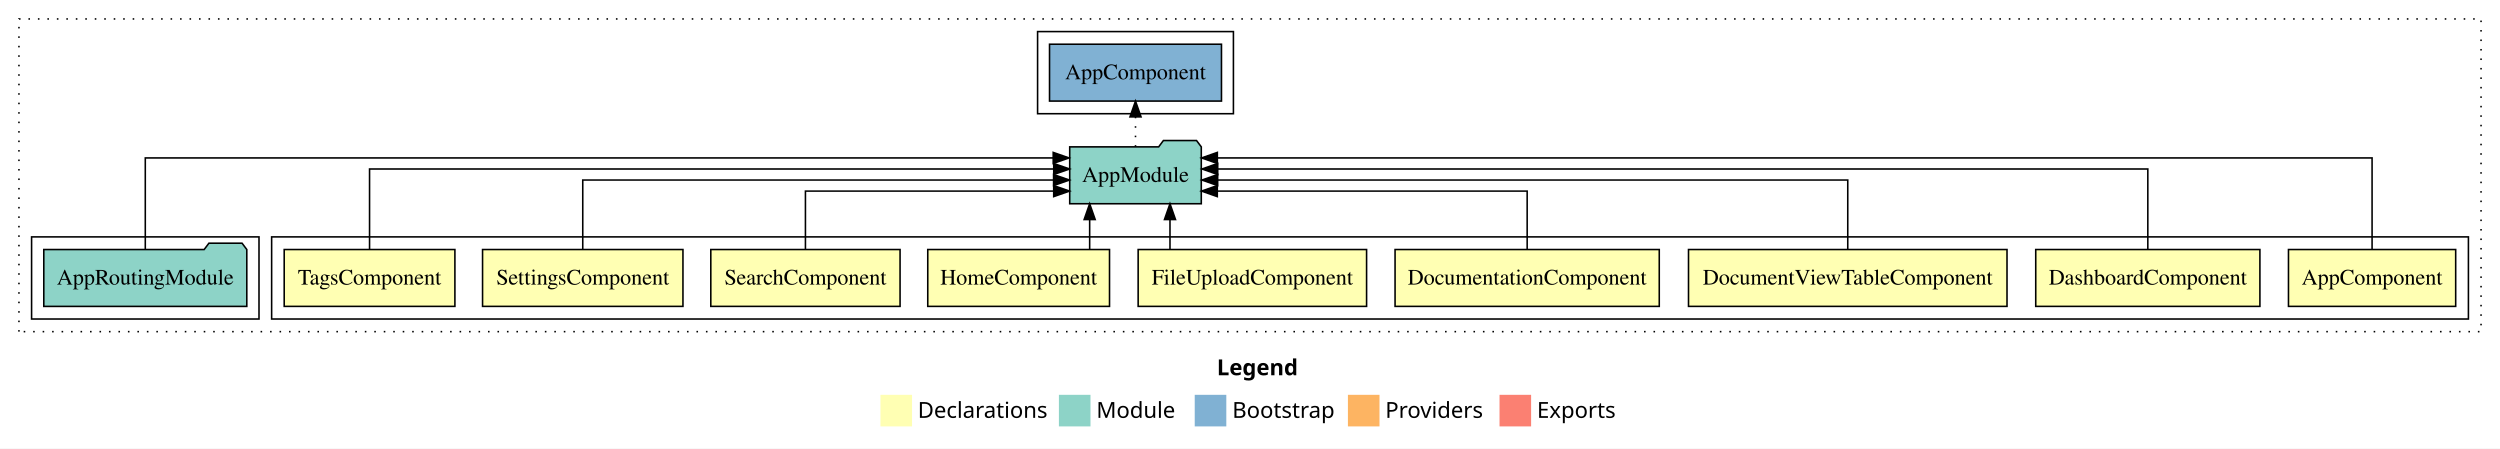
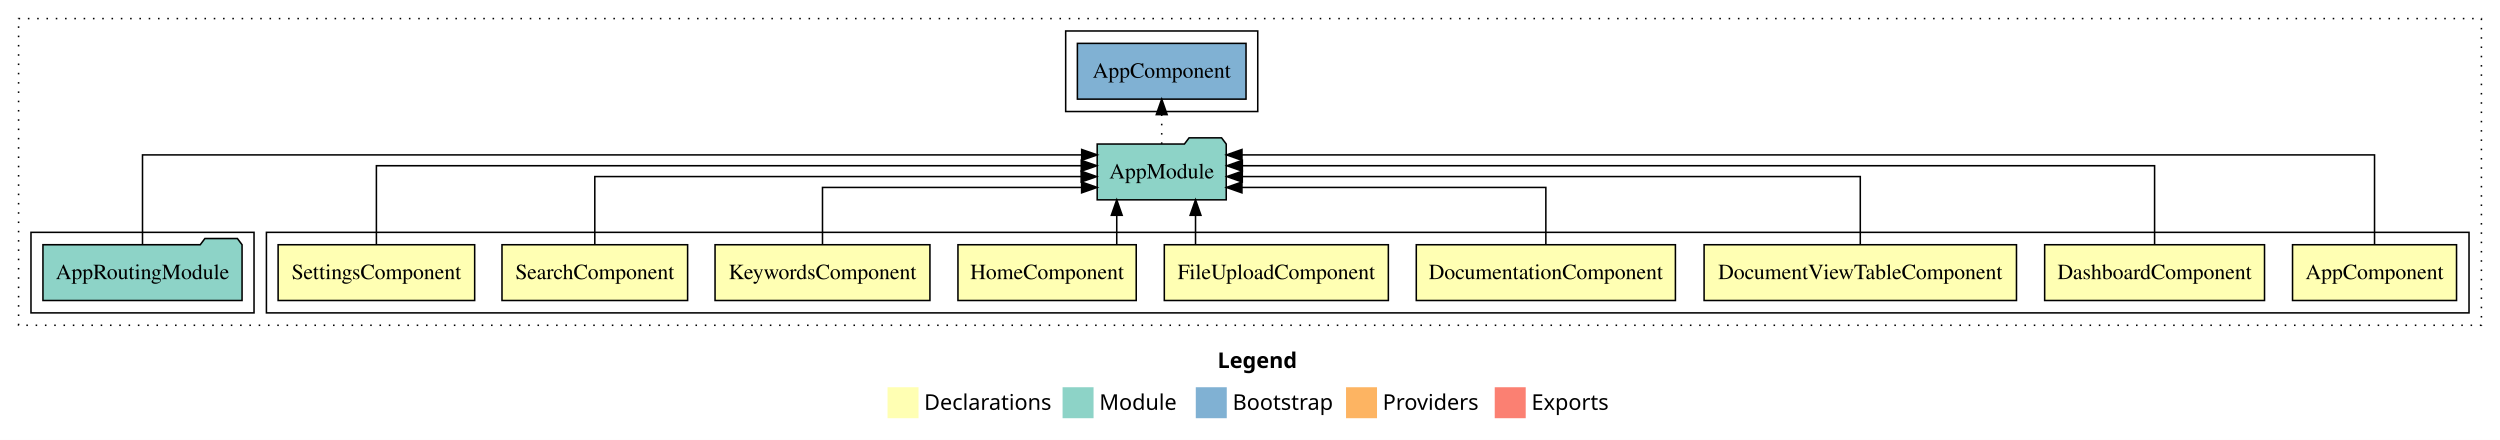
- <svg xmlns="http://www.w3.org/2000/svg" width="1583pt" height="284pt" viewBox="0.00 0.00 1583.00 284.00">
+ <svg xmlns="http://www.w3.org/2000/svg" width="1614pt" height="284pt" viewBox="0.00 0.00 1614.00 284.00">
  <g id="graph0" class="graph" transform="scale(1 1) rotate(0) translate(4 280)">
-     <polygon fill="#ffffff" stroke="transparent" points="-4,4 -4,-280 1579,-280 1579,4 -4,4" />
-     <text text-anchor="start" x="766.509" y="-42.4" font-family="sans-serif" font-weight="bold" font-size="14.00" fill="#000000">Legend</text>
-     <polygon fill="#ffffb3" stroke="transparent" points="553.5,-10 553.5,-30 573.5,-30 573.5,-10 553.5,-10" />
-     <text text-anchor="start" x="577.129" y="-15.4" font-family="sans-serif" font-size="14.00" fill="#000000">  Declarations</text>
-     <polygon fill="#8dd3c7" stroke="transparent" points="666.5,-10 666.5,-30 686.5,-30 686.5,-10 666.5,-10" />
-     <text text-anchor="start" x="690.225" y="-15.4" font-family="sans-serif" font-size="14.00" fill="#000000">  Module</text>
-     <polygon fill="#80b1d3" stroke="transparent" points="752.5,-10 752.5,-30 772.5,-30 772.5,-10 752.5,-10" />
-     <text text-anchor="start" x="776.281" y="-15.4" font-family="sans-serif" font-size="14.00" fill="#000000">  Bootstrap</text>
-     <polygon fill="#fdb462" stroke="transparent" points="849.5,-10 849.5,-30 869.5,-30 869.5,-10 849.5,-10" />
-     <text text-anchor="start" x="873.173" y="-15.4" font-family="sans-serif" font-size="14.00" fill="#000000">  Providers</text>
-     <polygon fill="#fb8072" stroke="transparent" points="945.5,-10 945.5,-30 965.5,-30 965.5,-10 945.5,-10" />
-     <text text-anchor="start" x="969.226" y="-15.4" font-family="sans-serif" font-size="14.00" fill="#000000">  Exports</text>
+     <polygon fill="#ffffff" stroke="transparent" points="-4,4 -4,-280 1610,-280 1610,4 -4,4" />
+     <text text-anchor="start" x="782.009" y="-42.4" font-family="sans-serif" font-weight="bold" font-size="14.00" fill="#000000">Legend</text>
+     <polygon fill="#ffffb3" stroke="transparent" points="569,-10 569,-30 589,-30 589,-10 569,-10" />
+     <text text-anchor="start" x="592.629" y="-15.4" font-family="sans-serif" font-size="14.00" fill="#000000">  Declarations</text>
+     <polygon fill="#8dd3c7" stroke="transparent" points="682,-10 682,-30 702,-30 702,-10 682,-10" />
+     <text text-anchor="start" x="705.725" y="-15.4" font-family="sans-serif" font-size="14.00" fill="#000000">  Module</text>
+     <polygon fill="#80b1d3" stroke="transparent" points="768,-10 768,-30 788,-30 788,-10 768,-10" />
+     <text text-anchor="start" x="791.781" y="-15.4" font-family="sans-serif" font-size="14.00" fill="#000000">  Bootstrap</text>
+     <polygon fill="#fdb462" stroke="transparent" points="865,-10 865,-30 885,-30 885,-10 865,-10" />
+     <text text-anchor="start" x="888.673" y="-15.4" font-family="sans-serif" font-size="14.00" fill="#000000">  Providers</text>
+     <polygon fill="#fb8072" stroke="transparent" points="961,-10 961,-30 981,-30 981,-10 961,-10" />
+     <text text-anchor="start" x="984.726" y="-15.4" font-family="sans-serif" font-size="14.00" fill="#000000">  Exports</text>
    <g id="clust1" class="cluster">
-       <polygon fill="none" stroke="#000000" stroke-dasharray="1,5" points="8,-70 8,-268 1567,-268 1567,-70 8,-70" />
+       <polygon fill="none" stroke="#000000" stroke-dasharray="1,5" points="8,-70 8,-268 1598,-268 1598,-70 8,-70" />
    </g>
    <g id="clust2" class="cluster">
-       <polygon fill="none" stroke="#000000" points="168,-78 168,-130 1559,-130 1559,-78 168,-78" />
+       <polygon fill="none" stroke="#000000" points="168,-78 168,-130 1590,-130 1590,-78 168,-78" />
    </g>
    <g id="clust12" class="cluster">
      <polygon fill="none" stroke="#000000" points="16,-78 16,-130 160,-130 160,-78 16,-78" />
    </g>
    <g id="clust14" class="cluster">
-       <polygon fill="none" stroke="#000000" points="653,-208 653,-260 777,-260 777,-208 653,-208" />
+       <polygon fill="none" stroke="#000000" points="684,-208 684,-260 808,-260 808,-208 684,-208" />
    </g>
    <g id="node1" class="node">
-       <polygon fill="#ffffb3" stroke="#000000" points="1550.94,-122 1445.06,-122 1445.06,-86 1550.94,-86 1550.94,-122" />
-       <text text-anchor="middle" x="1498" y="-99.8" font-family="Times,serif" font-size="14.00" fill="#000000">AppComponent</text>
+       <polygon fill="#ffffb3" stroke="#000000" points="1581.94,-122 1476.06,-122 1476.06,-86 1581.94,-86 1581.94,-122" />
+       <text text-anchor="middle" x="1529" y="-99.8" font-family="Times,serif" font-size="14.00" fill="#000000">AppComponent</text>
    </g>
    <g id="node10" class="node">
-       <polygon fill="#8dd3c7" stroke="#000000" points="756.657,-187 753.657,-191 732.657,-191 729.657,-187 673.343,-187 673.343,-151 756.657,-151 756.657,-187" />
-       <text text-anchor="middle" x="715" y="-164.8" font-family="Times,serif" font-size="14.00" fill="#000000">AppModule</text>
+       <polygon fill="#8dd3c7" stroke="#000000" points="787.657,-187 784.657,-191 763.657,-191 760.657,-187 704.343,-187 704.343,-151 787.657,-151 787.657,-187" />
+       <text text-anchor="middle" x="746" y="-164.8" font-family="Times,serif" font-size="14.00" fill="#000000">AppModule</text>
    </g>
    <g id="edge1" class="edge">
-       <path fill="none" stroke="#000000" d="M1498,-122.011C1498,-144.485 1498,-180 1498,-180 1498,-180 766.821,-180 766.821,-180" />
-       <polygon fill="#000000" stroke="#000000" points="766.821,-176.5 756.821,-180 766.821,-183.5 766.821,-176.5" />
+       <path fill="none" stroke="#000000" d="M1529,-122.011C1529,-144.485 1529,-180 1529,-180 1529,-180 797.821,-180 797.821,-180" />
+       <polygon fill="#000000" stroke="#000000" points="797.821,-176.5 787.821,-180 797.821,-183.5 797.821,-176.5" />
    </g>
    <g id="node2" class="node">
-       <polygon fill="#ffffb3" stroke="#000000" points="1426.973,-122 1285.027,-122 1285.027,-86 1426.973,-86 1426.973,-122" />
-       <text text-anchor="middle" x="1356" y="-99.8" font-family="Times,serif" font-size="14.00" fill="#000000">DashboardComponent</text>
+       <polygon fill="#ffffb3" stroke="#000000" points="1457.973,-122 1316.027,-122 1316.027,-86 1457.973,-86 1457.973,-122" />
+       <text text-anchor="middle" x="1387" y="-99.8" font-family="Times,serif" font-size="14.00" fill="#000000">DashboardComponent</text>
    </g>
    <g id="edge2" class="edge">
-       <path fill="none" stroke="#000000" d="M1356,-122.129C1356,-142.572 1356,-173 1356,-173 1356,-173 767.058,-173 767.058,-173" />
-       <polygon fill="#000000" stroke="#000000" points="767.058,-169.5 757.058,-173 767.058,-176.5 767.058,-169.5" />
+       <path fill="none" stroke="#000000" d="M1387,-122.129C1387,-142.572 1387,-173 1387,-173 1387,-173 798.058,-173 798.058,-173" />
+       <polygon fill="#000000" stroke="#000000" points="798.058,-169.5 788.058,-173 798.058,-176.5 798.058,-169.5" />
    </g>
    <g id="node3" class="node">
-       <polygon fill="#ffffb3" stroke="#000000" points="1266.84,-122 1065.16,-122 1065.16,-86 1266.84,-86 1266.84,-122" />
-       <text text-anchor="middle" x="1166" y="-99.8" font-family="Times,serif" font-size="14.00" fill="#000000">DocumentViewTableComponent</text>
+       <polygon fill="#ffffb3" stroke="#000000" points="1297.84,-122 1096.16,-122 1096.16,-86 1297.84,-86 1297.84,-122" />
+       <text text-anchor="middle" x="1197" y="-99.8" font-family="Times,serif" font-size="14.00" fill="#000000">DocumentViewTableComponent</text>
    </g>
    <g id="edge3" class="edge">
-       <path fill="none" stroke="#000000" d="M1166,-122.267C1166,-140.555 1166,-166 1166,-166 1166,-166 767.024,-166 767.024,-166" />
-       <polygon fill="#000000" stroke="#000000" points="767.024,-162.5 757.024,-166 767.024,-169.5 767.024,-162.5" />
+       <path fill="none" stroke="#000000" d="M1197,-122.267C1197,-140.555 1197,-166 1197,-166 1197,-166 798.024,-166 798.024,-166" />
+       <polygon fill="#000000" stroke="#000000" points="798.024,-162.5 788.024,-166 798.024,-169.5 798.024,-162.5" />
    </g>
    <g id="node4" class="node">
-       <polygon fill="#ffffb3" stroke="#000000" points="1046.646,-122 879.354,-122 879.354,-86 1046.646,-86 1046.646,-122" />
-       <text text-anchor="middle" x="963" y="-99.8" font-family="Times,serif" font-size="14.00" fill="#000000">DocumentationComponent</text>
+       <polygon fill="#ffffb3" stroke="#000000" points="1077.646,-122 910.354,-122 910.354,-86 1077.646,-86 1077.646,-122" />
+       <text text-anchor="middle" x="994" y="-99.8" font-family="Times,serif" font-size="14.00" fill="#000000">DocumentationComponent</text>
    </g>
    <g id="edge4" class="edge">
-       <path fill="none" stroke="#000000" d="M963,-122.009C963,-138.049 963,-159 963,-159 963,-159 766.789,-159 766.789,-159" />
-       <polygon fill="#000000" stroke="#000000" points="766.789,-155.5 756.789,-159 766.789,-162.5 766.789,-155.5" />
+       <path fill="none" stroke="#000000" d="M994,-122.009C994,-138.049 994,-159 994,-159 994,-159 797.789,-159 797.789,-159" />
+       <polygon fill="#000000" stroke="#000000" points="797.789,-155.5 787.789,-159 797.789,-162.5 797.789,-155.5" />
    </g>
    <g id="node5" class="node">
-       <polygon fill="#ffffb3" stroke="#000000" points="861.323,-122 716.677,-122 716.677,-86 861.323,-86 861.323,-122" />
-       <text text-anchor="middle" x="789" y="-99.8" font-family="Times,serif" font-size="14.00" fill="#000000">FileUploadComponent</text>
+       <polygon fill="#ffffb3" stroke="#000000" points="892.323,-122 747.677,-122 747.677,-86 892.323,-86 892.323,-122" />
+       <text text-anchor="middle" x="820" y="-99.8" font-family="Times,serif" font-size="14.00" fill="#000000">FileUploadComponent</text>
    </g>
    <g id="edge5" class="edge">
-       <path fill="none" stroke="#000000" d="M736.833,-122.106C736.833,-122.106 736.833,-140.991 736.833,-140.991" />
-       <polygon fill="#000000" stroke="#000000" points="733.333,-140.991 736.833,-150.991 740.333,-140.991 733.333,-140.991" />
+       <path fill="none" stroke="#000000" d="M767.833,-122.106C767.833,-122.106 767.833,-140.991 767.833,-140.991" />
+       <polygon fill="#000000" stroke="#000000" points="764.333,-140.991 767.833,-150.991 771.333,-140.991 764.333,-140.991" />
    </g>
    <g id="node6" class="node">
-       <polygon fill="#ffffb3" stroke="#000000" points="698.545,-122 583.455,-122 583.455,-86 698.545,-86 698.545,-122" />
-       <text text-anchor="middle" x="641" y="-99.8" font-family="Times,serif" font-size="14.00" fill="#000000">HomeComponent</text>
+       <polygon fill="#ffffb3" stroke="#000000" points="729.545,-122 614.455,-122 614.455,-86 729.545,-86 729.545,-122" />
+       <text text-anchor="middle" x="672" y="-99.8" font-family="Times,serif" font-size="14.00" fill="#000000">HomeComponent</text>
    </g>
    <g id="edge6" class="edge">
-       <path fill="none" stroke="#000000" d="M685.972,-122.106C685.972,-122.106 685.972,-140.991 685.972,-140.991" />
-       <polygon fill="#000000" stroke="#000000" points="682.472,-140.991 685.972,-150.991 689.472,-140.991 682.472,-140.991" />
+       <path fill="none" stroke="#000000" d="M716.972,-122.106C716.972,-122.106 716.972,-140.991 716.972,-140.991" />
+       <polygon fill="#000000" stroke="#000000" points="713.472,-140.991 716.972,-150.991 720.472,-140.991 713.472,-140.991" />
    </g>
    <g id="node7" class="node">
-       <polygon fill="#ffffb3" stroke="#000000" points="565.92,-122 446.08,-122 446.08,-86 565.92,-86 565.92,-122" />
-       <text text-anchor="middle" x="506" y="-99.8" font-family="Times,serif" font-size="14.00" fill="#000000">SearchComponent</text>
+       <polygon fill="#ffffb3" stroke="#000000" points="596.365,-122 457.635,-122 457.635,-86 596.365,-86 596.365,-122" />
+       <text text-anchor="middle" x="527" y="-99.8" font-family="Times,serif" font-size="14.00" fill="#000000">KeywordsComponent</text>
    </g>
    <g id="edge7" class="edge">
-       <path fill="none" stroke="#000000" d="M506,-122.009C506,-138.049 506,-159 506,-159 506,-159 663.208,-159 663.208,-159" />
-       <polygon fill="#000000" stroke="#000000" points="663.208,-162.5 673.208,-159 663.208,-155.5 663.208,-162.5" />
+       <path fill="none" stroke="#000000" d="M527,-122.009C527,-138.049 527,-159 527,-159 527,-159 694.292,-159 694.292,-159" />
+       <polygon fill="#000000" stroke="#000000" points="694.292,-162.5 704.292,-159 694.292,-155.5 694.292,-162.5" />
    </g>
    <g id="node8" class="node">
-       <polygon fill="#ffffb3" stroke="#000000" points="428.447,-122 301.553,-122 301.553,-86 428.447,-86 428.447,-122" />
-       <text text-anchor="middle" x="365" y="-99.8" font-family="Times,serif" font-size="14.00" fill="#000000">SettingsComponent</text>
+       <polygon fill="#ffffb3" stroke="#000000" points="439.92,-122 320.08,-122 320.08,-86 439.92,-86 439.92,-122" />
+       <text text-anchor="middle" x="380" y="-99.8" font-family="Times,serif" font-size="14.00" fill="#000000">SearchComponent</text>
    </g>
    <g id="edge8" class="edge">
-       <path fill="none" stroke="#000000" d="M365,-122.267C365,-140.555 365,-166 365,-166 365,-166 663.13,-166 663.13,-166" />
-       <polygon fill="#000000" stroke="#000000" points="663.13,-169.5 673.13,-166 663.129,-162.5 663.13,-169.5" />
+       <path fill="none" stroke="#000000" d="M380,-122.267C380,-140.555 380,-166 380,-166 380,-166 694.015,-166 694.015,-166" />
+       <polygon fill="#000000" stroke="#000000" points="694.015,-169.5 704.015,-166 694.015,-162.5 694.015,-169.5" />
    </g>
    <g id="node9" class="node">
-       <polygon fill="#ffffb3" stroke="#000000" points="284.045,-122 175.955,-122 175.955,-86 284.045,-86 284.045,-122" />
-       <text text-anchor="middle" x="230" y="-99.8" font-family="Times,serif" font-size="14.00" fill="#000000">TagsComponent</text>
+       <polygon fill="#ffffb3" stroke="#000000" points="302.447,-122 175.553,-122 175.553,-86 302.447,-86 302.447,-122" />
+       <text text-anchor="middle" x="239" y="-99.8" font-family="Times,serif" font-size="14.00" fill="#000000">SettingsComponent</text>
    </g>
    <g id="edge9" class="edge">
-       <path fill="none" stroke="#000000" d="M230,-122.129C230,-142.572 230,-173 230,-173 230,-173 663.229,-173 663.229,-173" />
-       <polygon fill="#000000" stroke="#000000" points="663.229,-176.5 673.229,-173 663.229,-169.5 663.229,-176.5" />
+       <path fill="none" stroke="#000000" d="M239,-122.129C239,-142.572 239,-173 239,-173 239,-173 694.079,-173 694.079,-173" />
+       <polygon fill="#000000" stroke="#000000" points="694.079,-176.5 704.079,-173 694.079,-169.5 694.079,-176.5" />
    </g>
    <g id="node12" class="node">
-       <polygon fill="#80b1d3" stroke="#000000" points="769.439,-252 660.561,-252 660.561,-216 769.439,-216 769.439,-252" />
-       <text text-anchor="middle" x="715" y="-229.8" font-family="Times,serif" font-size="14.00" fill="#000000">AppComponent </text>
+       <polygon fill="#80b1d3" stroke="#000000" points="800.439,-252 691.561,-252 691.561,-216 800.439,-216 800.439,-252" />
+       <text text-anchor="middle" x="746" y="-229.8" font-family="Times,serif" font-size="14.00" fill="#000000">AppComponent </text>
    </g>
    <g id="edge11" class="edge">
-       <path fill="none" stroke="#000000" stroke-dasharray="1,5" d="M715,-187.106C715,-187.106 715,-205.991 715,-205.991" />
-       <polygon fill="#000000" stroke="#000000" points="711.5,-205.991 715,-215.991 718.5,-205.991 711.5,-205.991" />
+       <path fill="none" stroke="#000000" stroke-dasharray="1,5" d="M746,-187.106C746,-187.106 746,-205.991 746,-205.991" />
+       <polygon fill="#000000" stroke="#000000" points="742.5,-205.991 746,-215.991 749.5,-205.991 742.5,-205.991" />
    </g>
    <g id="node11" class="node">
      <polygon fill="#8dd3c7" stroke="#000000" points="152.274,-122 149.274,-126 128.274,-126 125.274,-122 23.726,-122 23.726,-86 152.274,-86 152.274,-122" />
      <text text-anchor="middle" x="88" y="-99.8" font-family="Times,serif" font-size="14.00" fill="#000000">AppRoutingModule</text>
    </g>
    <g id="edge10" class="edge">
-       <path fill="none" stroke="#000000" d="M88,-122.011C88,-144.485 88,-180 88,-180 88,-180 662.887,-180 662.887,-180" />
-       <polygon fill="#000000" stroke="#000000" points="662.887,-183.5 672.887,-180 662.887,-176.5 662.887,-183.5" />
+       <path fill="none" stroke="#000000" d="M88,-122.011C88,-144.485 88,-180 88,-180 88,-180 694.34,-180 694.34,-180" />
+       <polygon fill="#000000" stroke="#000000" points="694.34,-183.5 704.34,-180 694.34,-176.5 694.34,-183.5" />
    </g>
  </g>
</svg>
